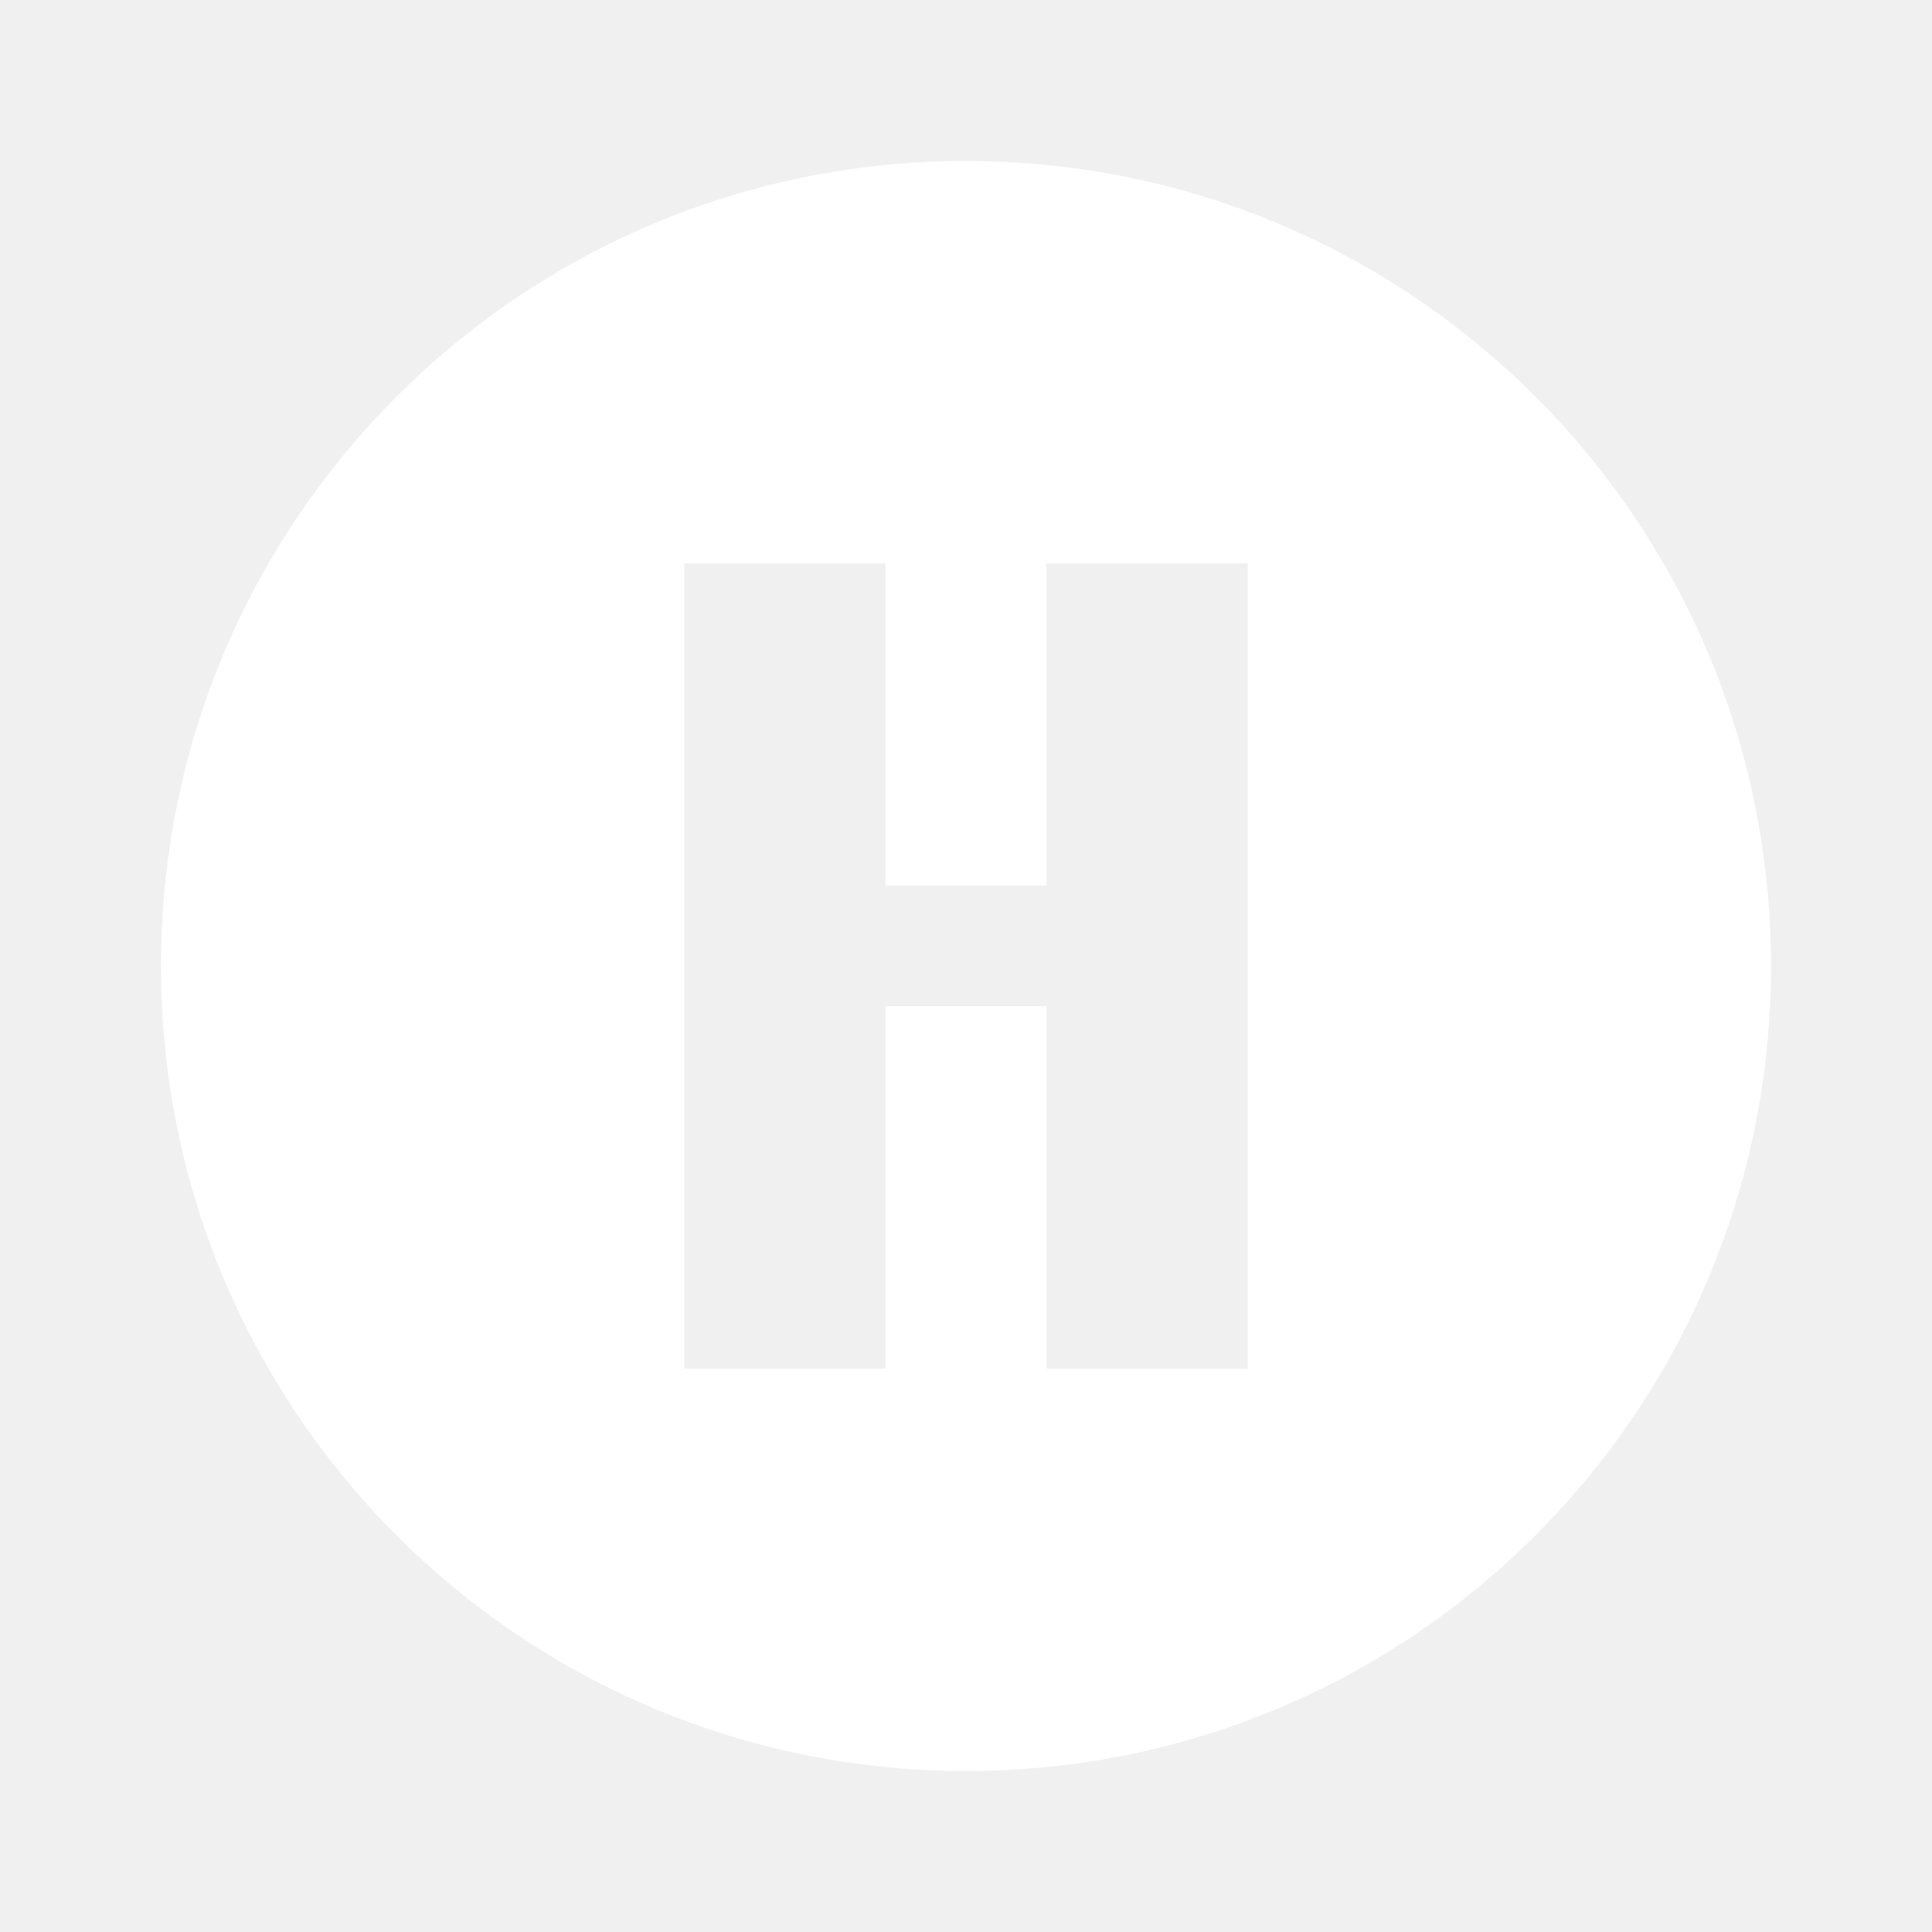
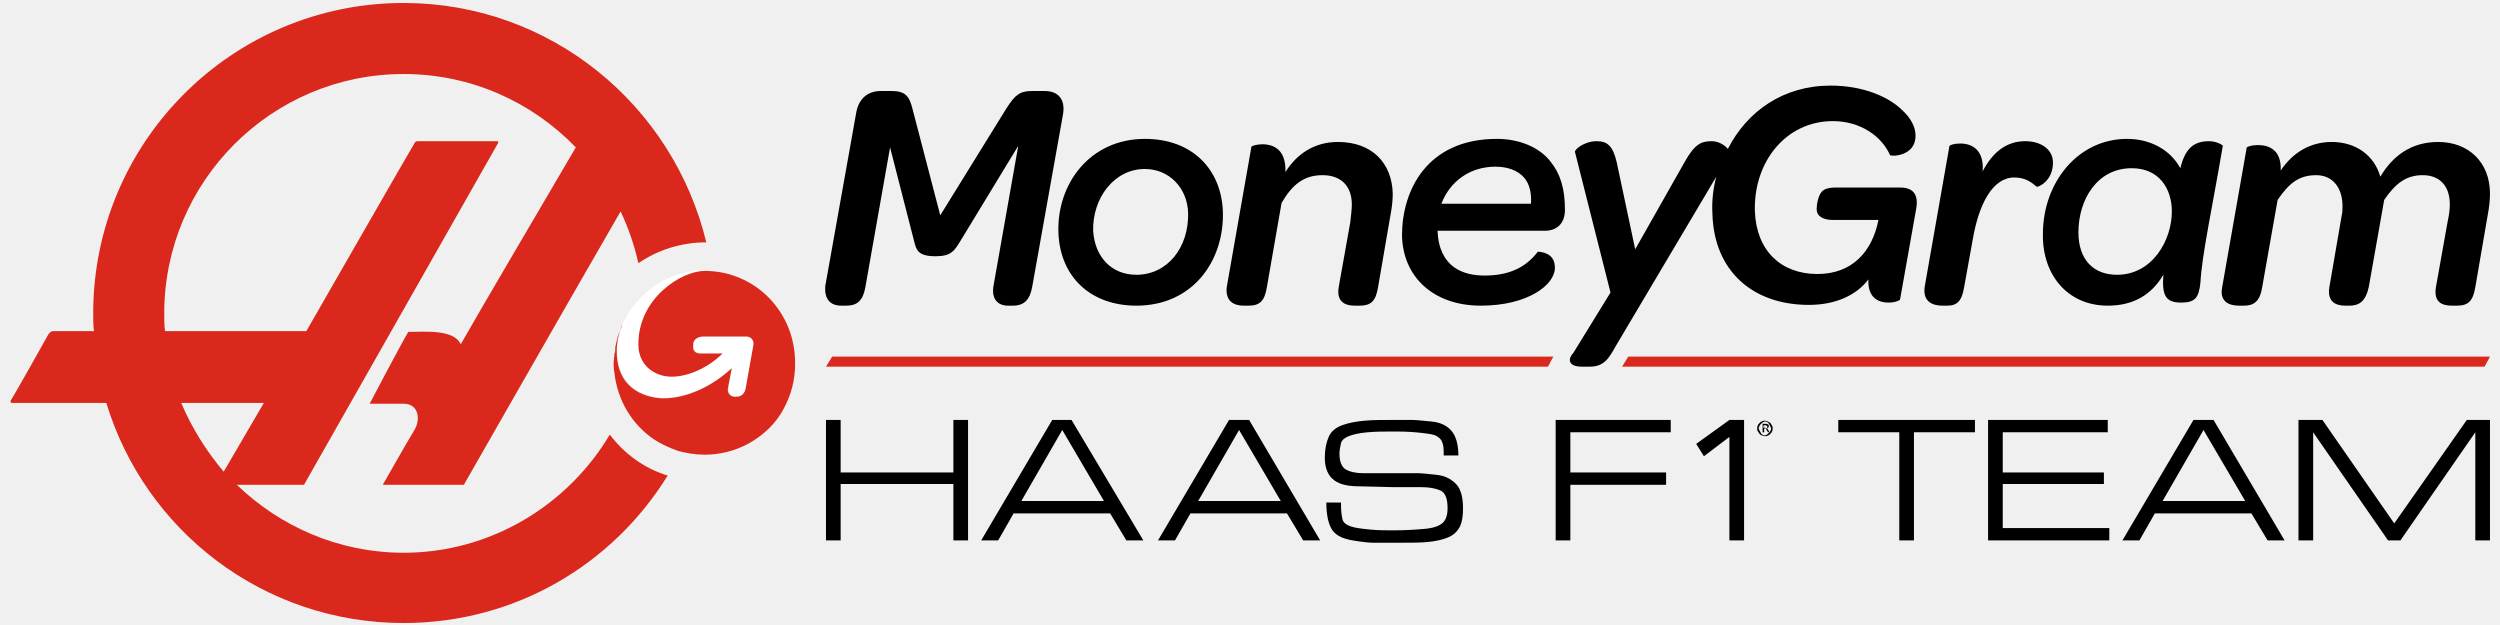
- <svg xmlns="http://www.w3.org/2000/svg" viewBox="0 0 24 24" fill="white">
-   <path d="M12 2C6.47 2 2 6.47 2 12s4.47 10 10 10 10-4.47 10-10S17.53 2 12 2zm3.5 15h-2.5v-4.5H11V17H8.5V7H11v4h2V7h2.5v10z" />
+ <svg xmlns="http://www.w3.org/2000/svg" width="633" height="158" version="1.1" viewBox="0 0 633 158" xml:space="preserve">
+   <style>.st4{fill:#da291c}</style>
+   <g transform="matrix(1.9551 0 0 1.9551 2.6804 .75395)">
+     <path d="m77.6 55.9c-5.4 9.1-15.4 15.3-26.7 15.3-8.4 0-16-3.4-21.6-8.8h8.7s25-44 25.1-44.2 0.1-0.3-0.1-0.3h-10.3c-0.2 0-0.2 0.1-0.3 0.1-0.1 0.1-14.1 24.5-14.1 24.5h-18.3c-0.1-0.8-0.1-1.5-0.1-2.3 0-17.1 13.9-31 31-31 8.7 0 16.6 3.6 22.3 9.5-2.4 4.1-13.4 22.8-14.9 25.5-0.9-2-4.8-1.6-6.8-1.6-0.9 1.5-5 9.3-5 9.3h4.4c2 0 2.2 2.1 1.4 3.4s-4.1 7.1-4.1 7.1h10.5s12.9-22.6 20.3-35.4c1 2.1 1.8 4.4 2.3 6.7 2.5-1.7 5.5-2.7 8.8-2.7-4.3-17.8-20.2-31-39.2-31-22.2 0-40.2 18-40.2 40.2 0 0.8 0 1.6 0.1 2.3h-5.3c-0.3 0-0.4 0.2-0.6 0.4-0.1 0.2-4.7 8.4-4.9 8.6 0 0.2 0 0.3 0.2 0.3h12.2c5 16.5 20.3 28.5 38.5 28.5 14.5 0 27.1-7.6 34.2-19.1-3-0.9-5.6-2.8-7.5-5.3zm-55.5-4.1h10.7l-5.2 8.9c-2.2-2.6-4.1-5.6-5.5-8.9z" clip-rule="evenodd" fill="#da291c" fill-rule="evenodd" />
+     <path d="m84.7 51.1c2.8 0 6-1.4 8.8-3.9 0 0-0.4 2-0.5 2.6s0.3 1.1 0.9 1.1h0.2c0.6 0 1.1-0.5 1.2-1.1l1-5.6c0.1-0.6-0.3-1.1-0.9-1.1h-5.6c-0.6 0-1.2 0.3-1.3 0.9v0.3c-0.1 0.6 0.3 1 0.9 1h2.9l-0.1 0.1c-2 1.9-4.5 2.9-6.5 2.9s-4.3-1.3-4.3-4.2c0-6 5.6-9.5 8.6-9.5-4.7 0-8.8 2.8-10.7 6.9-0.4 1.2-0.7 2.3-0.7 3.4 0 5.4 4.3 6.2 6.1 6.2z" fill="#fff" />
+     <path class="st4" d="m89.9 34.7c-3 0-8.6 3.5-8.6 9.5 0 2.9 2.3 4.2 4.3 4.2s4.5-1 6.5-2.9l0.1-0.1h-2.9c-0.6 0-1-0.4-0.9-1v-0.3c0.1-0.6 0.7-0.9 1.3-0.9h5.6c0.6 0 1 0.5 0.9 1.1l-1 5.6c-0.1 0.6-0.5 1.1-1.2 1.1h-0.2c-0.6 0-1-0.5-0.9-1.1s0.5-2.6 0.5-2.6c-2.7 2.5-6 3.9-8.8 3.9-1.8 0-6.1-0.8-6.1-6.1 0-1.1 0.2-2.2 0.7-3.4v0.1c-0.1 0.2-0.2 0.5-0.3 0.7s-0.1 0.3-0.2 0.5-0.1 0.5-0.2 0.7c0 0.2-0.1 0.3-0.1 0.5-0.1 0.3-0.1 0.5-0.1 0.8 0 0.1 0 0.3-0.1 0.4 0 0.4-0.1 0.8-0.1 1.3 0 0.4 0 0.8 0.1 1.2 0.4 3.6 2.3 6.7 5.1 8.6 0.9 0.6 2 1.1 3.1 1.5 1.1 0.3 2.3 0.5 3.5 0.5 2 0 3.9-0.5 5.6-1.4 2-1.1 3.7-2.7 4.7-4.7 0.9-1.7 1.4-3.6 1.4-5.6 0.1-6.8-5.2-12.1-11.7-12.1z" fill="#DA291C" />
+     <path d="m107.6 39.2h0.6c1.5 0 2.2-0.7 2.5-2.4l3.2-18.1 3.1 12.1c0.3 1.2 0.5 2 2.8 2 2 0 2.4-0.7 3.1-1.8l7.6-12.5-3.2 18.1c-0.3 1.7 0.5 2.6 1.9 2.6h0.6c1.5 0 2.2-0.8 2.5-2.4l4-22.4c0.3-1.8-0.5-3-2.4-3h-1.6c-1.6 0-2.2 0.5-3.3 2.2l-8.6 13.9-3.6-13.8c-0.4-1.6-0.9-2.3-2.7-2.3h-1.4c-1.7 0-2.9 1-3.2 2.9l-4 22.4c-0.1 1.6 0.6 2.5 2.1 2.5zm38.2 0c7.3 0 11.4-5.8 11.2-12.2-0.2-5.4-3.9-9.4-10.1-9.4-7.1 0-11.4 5.8-11.2 12.1 0.2 5.8 4.2 9.5 10.1 9.5zm1.1-17.7c3.1 0 5.5 2.4 5.6 5.7 0.1 4.5-2.7 8-6.7 8-3.3 0-5.4-2.4-5.6-5.7-0.1-4.2 2.7-8 6.7-8zm12.8 17.7h0.6c1.5 0 2.1-0.6 2.4-2.4l1.9-10.9c1.4-2.4 2.9-3.6 5.3-3.6s3.8 1.4 3.8 3.8c0 0.6-0.1 1.4-0.2 2.3l-1.5 8.4c-0.3 1.9 0.8 2.4 2.1 2.4h0.6c1.5 0 2.1-0.6 2.4-2.4l1.6-9.3c0.2-1 0.3-2 0.3-2.8-0.1-4-2.7-6.7-7.1-6.7-3 0-5.3 1.5-6.8 3.9 0.1-2.8-1.4-3.6-3-3.6-0.7 0-1.3 0.2-1.4 0.3l-3.2 18.2c-0.2 1.8 0.9 2.4 2.2 2.4zm90.5 0h0.6c1.3 0 1.9-0.6 2.2-2.4l1.1-6.1c0.8-4.7 2.6-8.1 5.4-8.1 1.4 0 2.2 0.6 2.9 1.2 0.1 0.1 2.2-0.7 2.1-3.3-0.1-1.6-1.6-2.6-3.6-2.6-2.4 0-4.2 1.4-5.5 3.9 0.2-2.8-1.4-3.6-2.9-3.6-0.8 0-1.3 0.2-1.4 0.3l-3.2 18.2c-0.3 1.9 0.9 2.5 2.3 2.5zm21.4 0c3.2 0 5.6-1.3 7.2-4-0.2 2.7 0.3 3.6 2.3 3.6 1.8 0 2.3-0.6 2.5-2.6 0.2-3.6 1.5-9.5 2.9-17.7 0-0.1-0.8-0.6-1.8-0.6-2 0-3.1 1-3.7 3.5-1.3-2.4-3.9-3.8-6.9-3.8-6.4 0-10.9 5.7-10.9 12.3-0.1 5.3 3.2 9.3 8.4 9.3zm3.1-17.8c3.6 0 5.2 2.7 5.2 5.6 0 3.7-2.5 8.2-7.1 8.2-3.1 0-5-2-5-5.5 0-4.2 2.4-8.3 6.9-8.3zm13.9 17.8h0.6c1.3 0 2.1-0.5 2.4-2.4l2-11.3c1.5-2.2 2.8-3.2 5-3.2 2.1 0 3.4 1.6 3.4 4 0 0.4 0 0.8-0.1 1.2l-1.6 9.3c-0.3 1.9 0.8 2.4 2.1 2.4h0.5c1.3 0 2.1-0.6 2.5-2.4l2-11.3c1.5-2.2 2.9-3.2 5-3.2 2 0 3.5 1.2 3.5 3.8 0 0.6-0.1 1.4-0.3 2.3l-1.5 8.4c-0.3 1.9 0.7 2.4 2.1 2.4h0.6c1.5 0 2.1-0.6 2.4-2.4l1.6-9.3c0.2-1 0.3-2 0.3-2.8 0-4.1-2.8-6.7-6.7-6.7-3.5 0-5.9 1.8-7.5 4.5-0.8-2.8-3.2-4.5-6.3-4.5-2.7 0-5 1.3-6.6 3.7 0.1-2.6-1.4-3.3-3-3.3-0.7 0-1.3 0.2-1.4 0.3l-3.2 18.2c-0.3 1.7 0.8 2.3 2.2 2.3zm-98.2 0c6.1 0 9.6-2.7 9.6-4.9 0-1.5-1-2-2.2-2.1-1.6 2.1-3.8 3.1-6.9 3.1-2.7 0-5.9-1-6.1-5.8h13.9c1.5 0 2.6-0.9 2.6-2.7 0-2.8-0.6-4.7-1.9-6.3-1.4-1.8-4-2.9-6.9-2.9-9.1 0-12.3 6.7-12.3 12.5 0.1 5.4 4.1 9.1 10.2 9.1zm1.9-18c1.6 0 2.9 0.5 3.7 1.4 0.7 0.8 1 2 0.9 3.4h-11.6c1.1-2.9 3.7-4.8 7-4.8zm11.2 25.9h1c1.9 0 2.5-1.1 3.4-2.7l13-21.9c-0.4 1.5-0.6 3.2-0.5 4.8 0.2 7.4 5.2 11.8 12.5 11.8 3.5 0 6.2-1.3 7.7-3.3-0.1 2.1 1 3 2.6 3 0.9 0 1.5-0.3 1.5-0.4l2.1-11.8c0.3-1.8-0.4-2.7-2.1-2.7h-8.3c-1 0-1.5 0.2-1.8 0.5-0.5 0.5-0.7 1.7-0.7 2.3 0 0.9 0.8 1.4 2.1 1.4h5.9c-0.8 4.1-3.4 7-7.9 7-4.7 0-7.9-3-8.1-8.1-0.2-6.4 4-11.7 10.1-11.7 3.5 0 6.3 1.9 7.4 4.4 0.1 0.2 3.4 0.2 3.3-2.6 0-1-0.6-2.2-1.7-3.2-1.7-1.7-5-3.2-9.3-3.2-6.1 0-10.8 3.3-13.3 8.2-0.5-0.6-1.3-1-2.1-1-1.4 0-2.2 0.4-3.5 2.7l-6.4 11.3-2.4-11.3c-0.5-2.1-1.2-2.7-2.6-2.7-1.6 0-2.9 1.1-2.8 1.4l4.6 18.2-4.8 7.8c-0.7 0.7-0.8 1.8 1.1 1.8zm-81.4 13.7h-14.6v-6.8h-1.9v15.6h1.9v-7.3h14.6v7.3h1.9v-15.6h-1.9zm12.8-6.8-9.2 15.6h2.2l2-3.5h12.5l2.1 3.5h2.2l-9.3-15.6zm-4 10.5 5.3-9.2 5.4 9.2zm26.9-10.5-9.2 15.6h2.2l2-3.5h12.5l2.1 3.5h2.2l-9.2-15.6zm-4 10.5 5.3-9.2 5.4 9.2zm30.8-3.4c-1-0.1-1.8-0.2-2.3-0.2h-7.1c-1 0-1.8-0.2-2.3-0.5s-0.8-1-0.8-2c0-0.5 0.1-1 0.2-1.4s0.5-0.7 1-0.9 1.3-0.4 2.4-0.5 2.2-0.1 3.2-0.1h0.7c1.4 0 2.5 0.1 3.3 0.2 0.9 0.1 1.5 0.2 1.8 0.4s0.6 0.4 0.7 0.8c0.2 0.4 0.2 0.9 0.2 1.7h1.9c0-1.4-0.3-2.5-0.9-3.2s-1.5-1.1-2.6-1.2-2-0.2-2.5-0.2h-2.5c-1.4 0-2.6 0-3.7 0.1s-2.1 0.3-2.9 0.6-1.4 0.8-1.7 1.5-0.5 1.6-0.5 2.7c0 1.3 0.4 2.3 1.2 2.9s1.9 0.8 3.4 0.8l4.2 0.1h3.6c1.2 0 2.1 0.2 2.7 0.5 0.5 0.3 0.8 1 0.8 2.2 0 0.9-0.2 1.5-0.6 1.9s-1.2 0.7-2.3 0.8-2.5 0.2-4.1 0.2c-1 0-2 0-3-0.1s-1.9-0.2-2.5-0.4-1-0.5-1.1-0.9-0.2-1-0.2-1.9v-0.3h-1.9c0 1.7 0.3 2.9 0.8 3.6s1.4 1.1 2.6 1.3 2.1 0.3 2.7 0.3h3.8c1.2 0 2.3 0 3.3-0.1s1.9-0.3 2.6-0.6 1.2-0.8 1.5-1.4 0.4-1.4 0.4-2.4c0-1.4-0.3-2.5-0.9-3.1-0.8-0.8-1.6-1.1-2.6-1.2zm15.5 8.5h1.9v-7.2h12.4v-1.6h-12.4v-5.2h13v-1.6h-14.9zm36.6-14h7.9v14h1.9v-14h7.9v-1.6h-17.7zm21.3 6.7h13.1v-1.5h-13.1v-5.2h13.6v-1.6h-15.5v15.6h15.7v-1.6h-13.8zm24.7-8.3-9.2 15.6h2.2l2-3.5h12.5l2.1 3.5h2.2l-9.2-15.6zm-4 10.5 5.3-9.2 5.4 9.2zm30 2.9-9.3-13.4h-3.1v15.6h1.9v-14l9.7 14h1.6l9.7-14v14h1.9v-15.6h-3zm-86.1-13.4-4.3 3.1 1 1.6 3.3-2.5v13.4h1.9v-15.6zm5.3 0.4c-0.1-0.1-0.2-0.1-0.3-0.2-0.1 0-0.2-0.1-0.4-0.1s-0.3 0-0.4 0.1c-0.1 0-0.2 0.1-0.3 0.2s-0.2 0.2-0.2 0.3c-0.1 0.1-0.1 0.2-0.1 0.4 0 0.1 0 0.3 0.1 0.4s0.1 0.2 0.2 0.3 0.2 0.2 0.3 0.2 0.2 0.1 0.4 0.1 0.3 0 0.4-0.1c0.1 0 0.2-0.1 0.3-0.2s0.2-0.2 0.2-0.3c0.1-0.1 0.1-0.2 0.1-0.4 0-0.1 0-0.3-0.1-0.4s-0.1-0.2-0.2-0.3zm0 1c0 0.1-0.1 0.2-0.2 0.3s-0.2 0.1-0.2 0.2c-0.1 0-0.2 0.1-0.3 0.1s-0.2 0-0.3-0.1c-0.1 0-0.2-0.1-0.2-0.2-0.1-0.1-0.1-0.2-0.2-0.3 0-0.1-0.1-0.2-0.1-0.3s0-0.2 0.1-0.3c0-0.1 0.1-0.2 0.2-0.3s0.2-0.1 0.2-0.2c0.1 0 0.2-0.1 0.3-0.1s0.2 0 0.3 0.1c0.1 0 0.2 0.1 0.2 0.2 0.1 0.1 0.1 0.2 0.2 0.3 0 0.1 0.1 0.2 0.1 0.3s0 0.2-0.1 0.3z" />
+     <path d="m227.6 55c0.1 0 0.1-0.1 0.1-0.2s0-0.2-0.1-0.2c-0.1-0.1-0.2-0.1-0.3-0.1h-0.4v1.1h0.2v-0.5h0.2l0.3 0.5h0.2l-0.3-0.5c-0.1 0 0 0 0.1-0.1zm-0.4 0h-0.2v-0.3h0.4l0.1 0.1v0.2l-0.1 0.1h-0.1c0-0.1-0.1-0.1-0.1-0.1z" />
+     <path class="st4" d="m209.5 45.8-0.8 1.3h111.7l0.7-1.3zm-103.9 1.3h93.5l0.7-1.3h-93.4z" fill="#DA291C" />
+   </g>
</svg>
